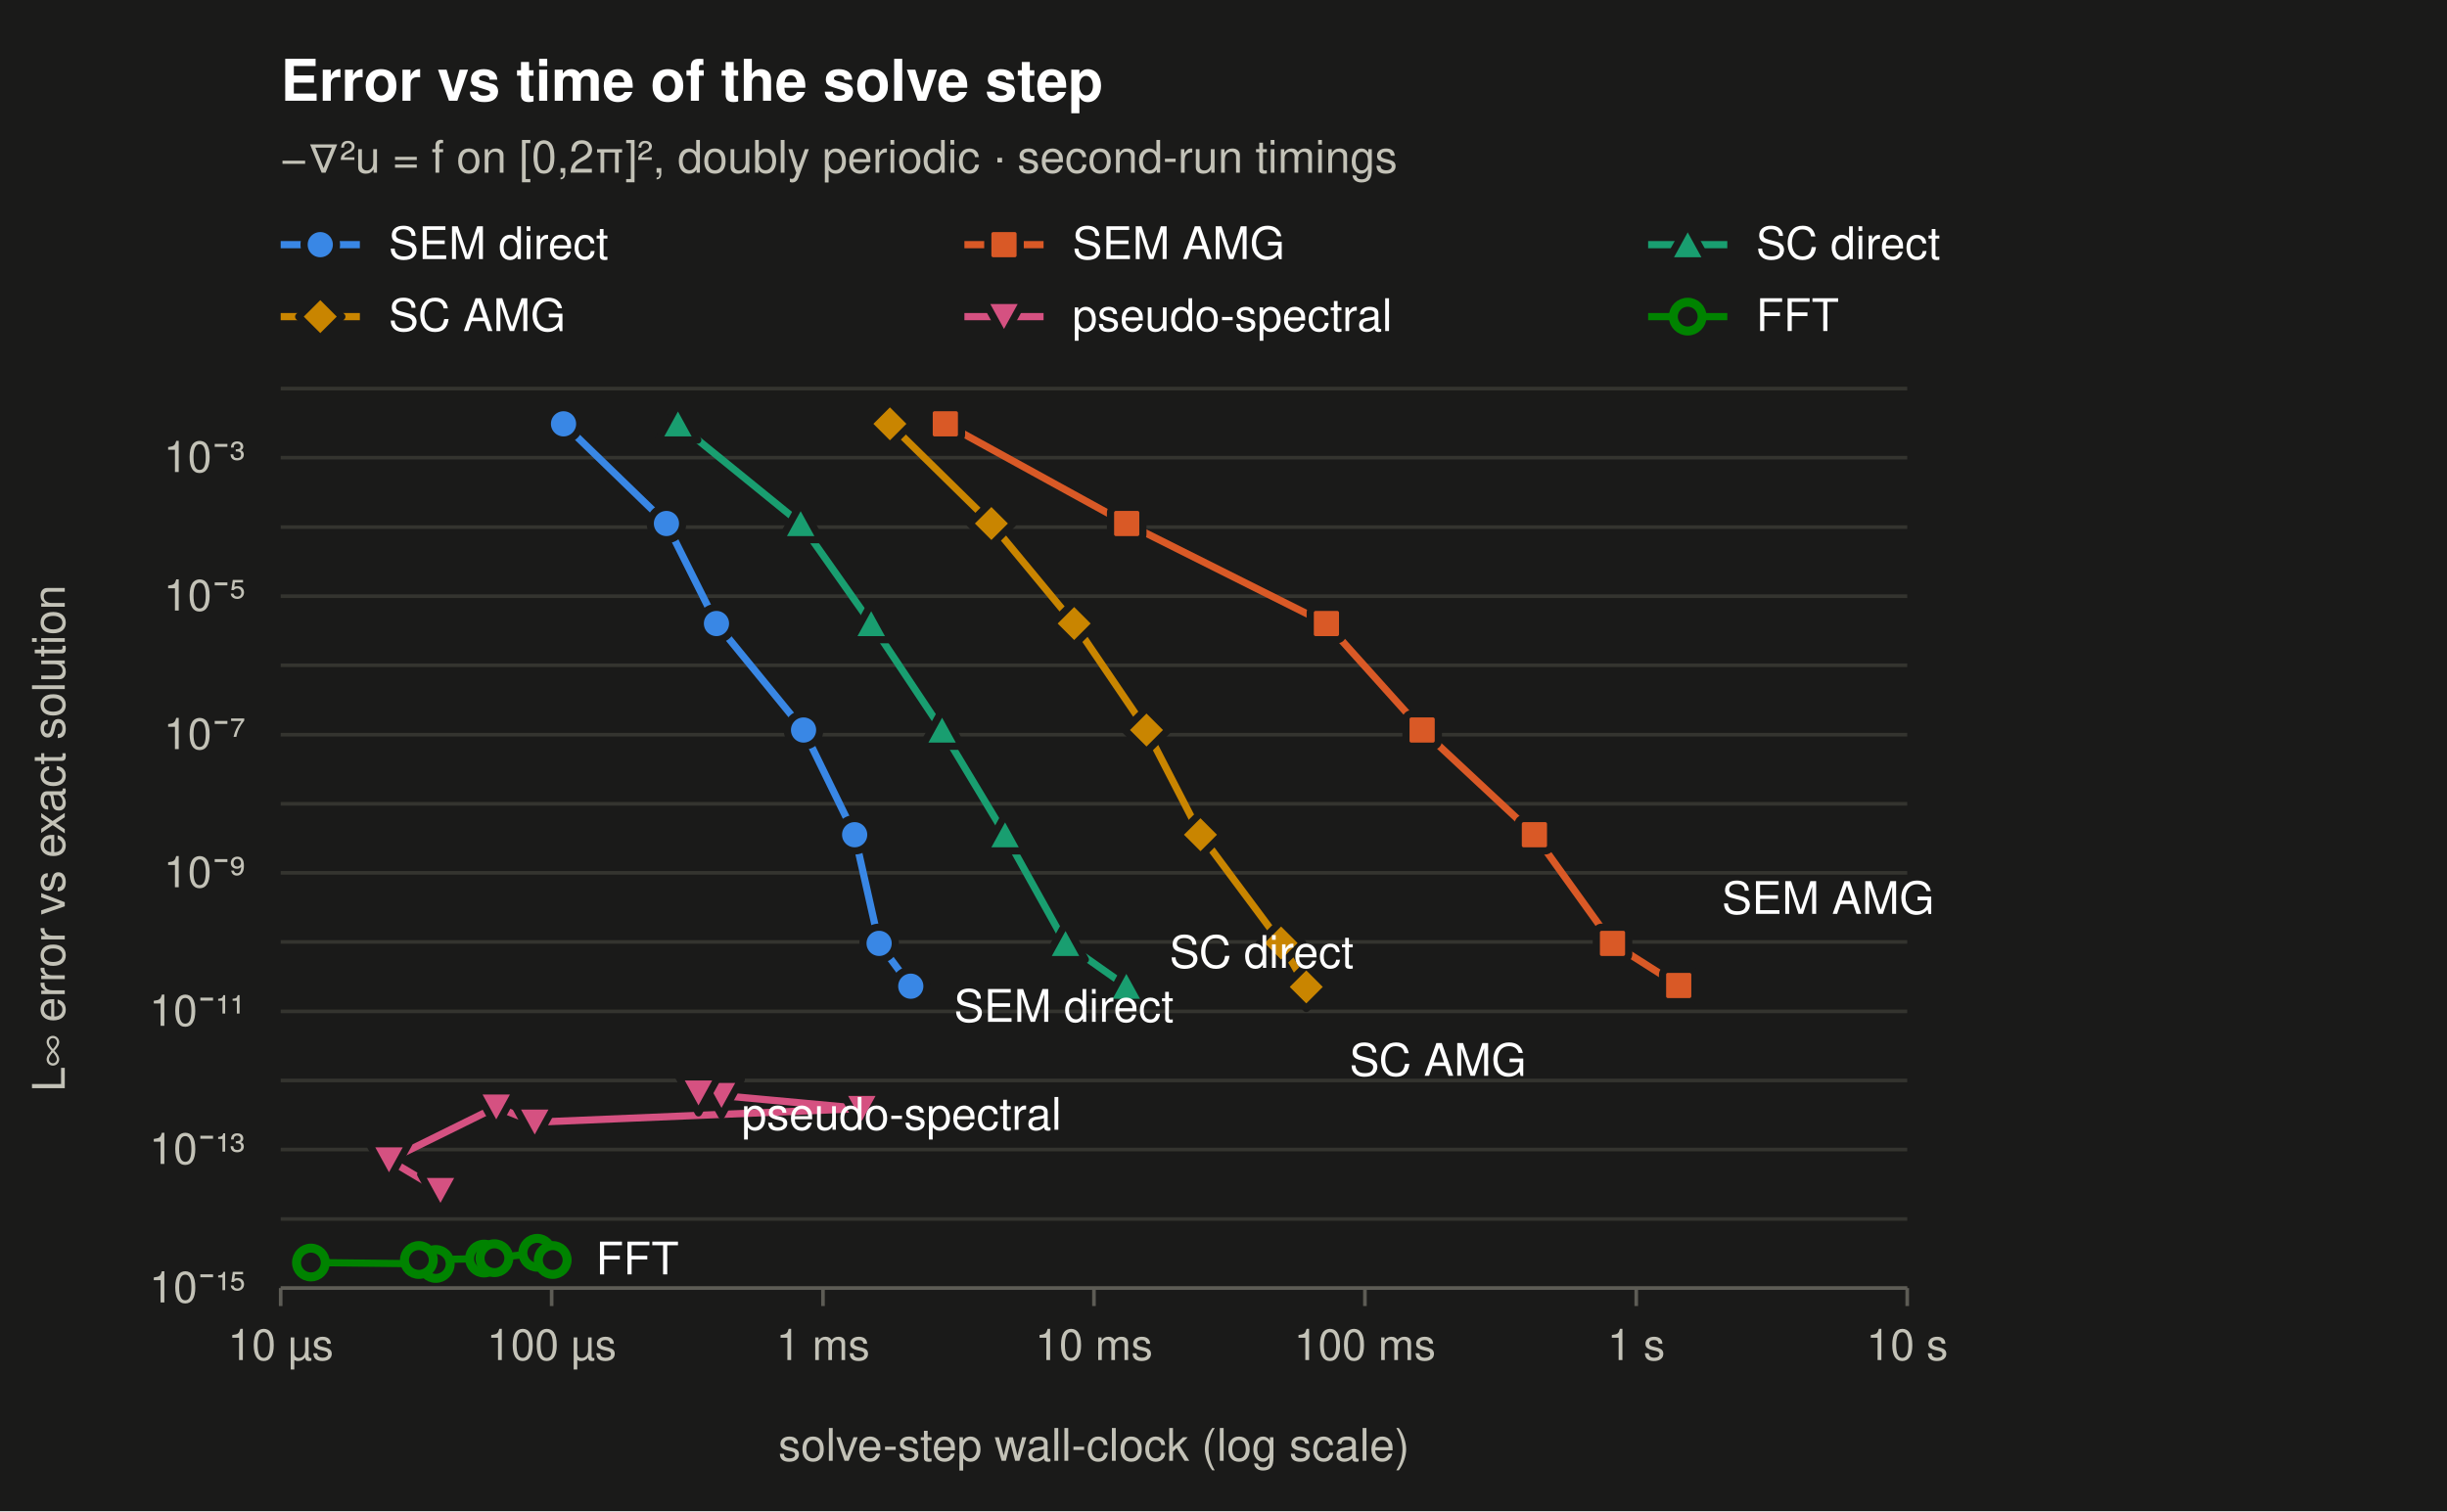
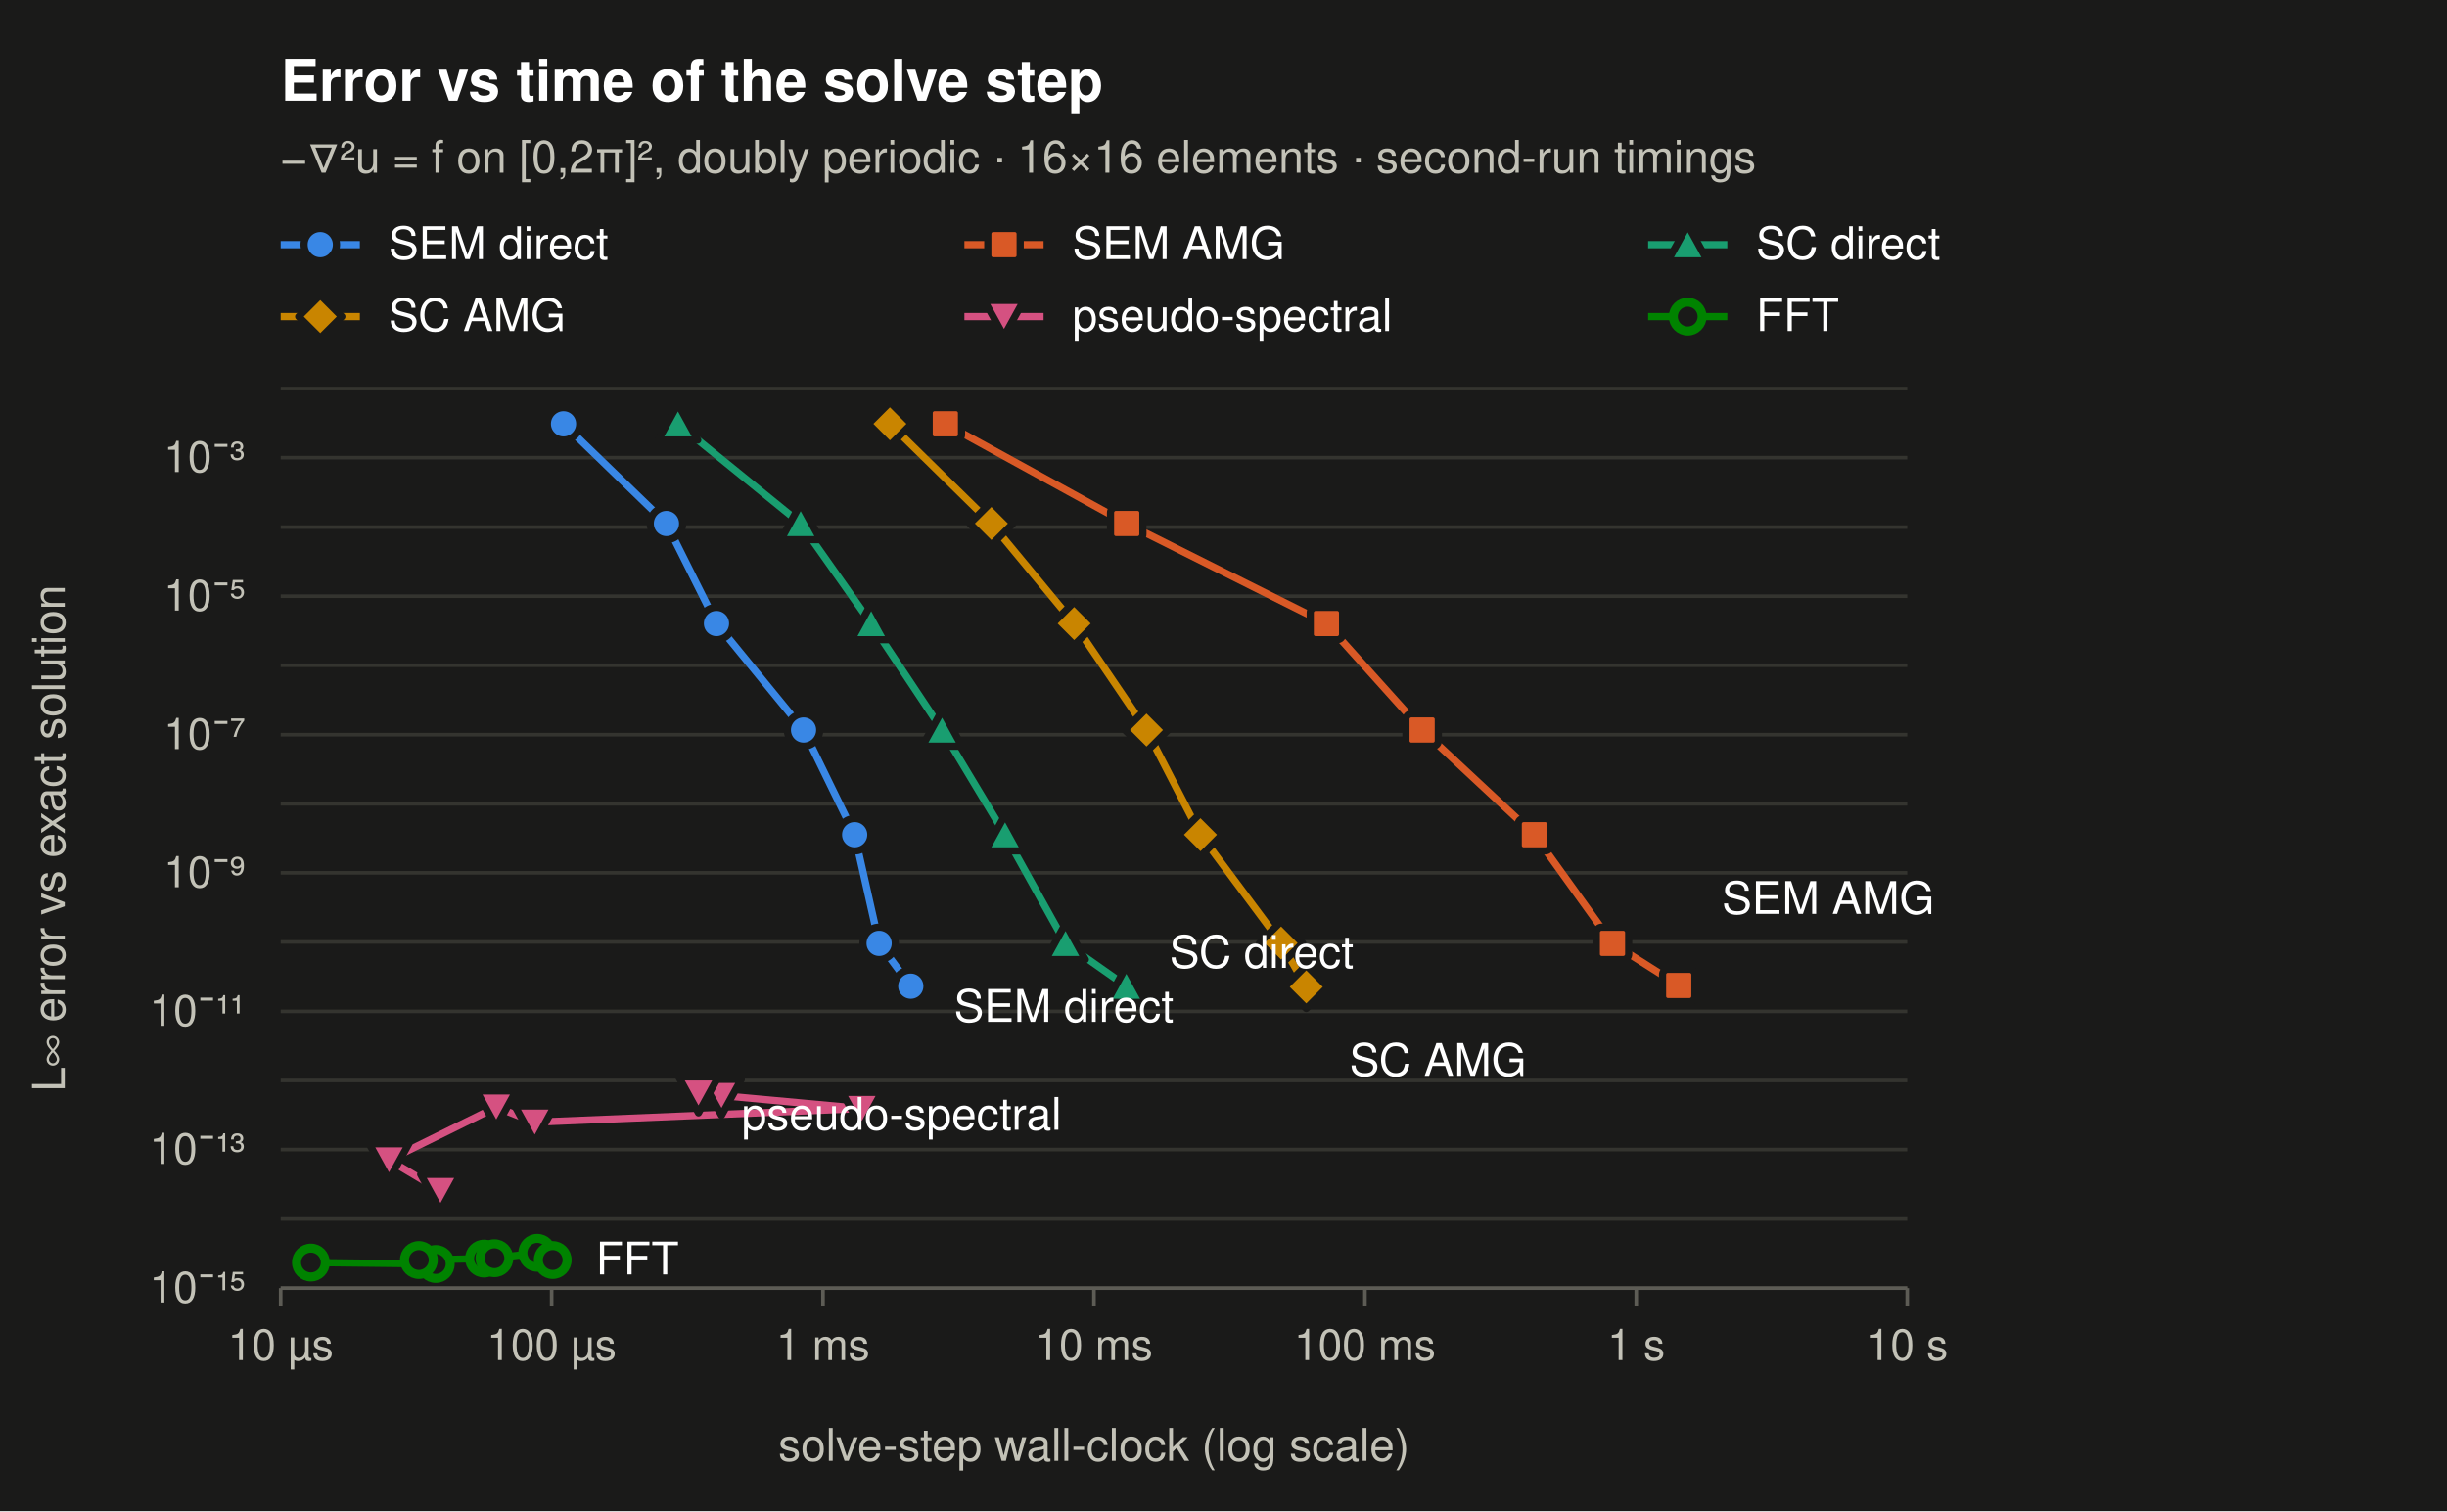
<svg xmlns="http://www.w3.org/2000/svg" viewBox="0 0 680 420" width="680" height="420" role="img" aria-labelledby="t d" font-family="-apple-system, Segoe UI, Helvetica, Arial, sans-serif">
  <rect width="680" height="420" fill="#1a1a19" />
  <text x="78" y="28" font-size="16" font-weight="600" fill="#ffffff">Error vs time of the solve step</text>
-   <text x="78" y="48" font-size="12.5" fill="#c3c2b7">−∇²u = f on [0,2π]², doubly periodic · second-run timings</text>
+   <text x="78" y="48" font-size="12.5" fill="#c3c2b7">−∇²u = f on [0,2π]², doubly periodic · 16×16 elements · second-run timings</text>
  <line x1="78" x2="530" y1="358.0" y2="358.0" stroke="#34342f" stroke-width="1" />
  <text x="68" y="362.0" font-size="12" text-anchor="end" fill="#c3c2b7">10⁻¹⁵</text>
  <line x1="78" x2="530" y1="338.8" y2="338.8" stroke="#34342f" stroke-width="1" />
  <line x1="78" x2="530" y1="319.5" y2="319.5" stroke="#34342f" stroke-width="1" />
  <text x="68" y="323.5" font-size="12" text-anchor="end" fill="#c3c2b7">10⁻¹³</text>
  <line x1="78" x2="530" y1="300.3" y2="300.3" stroke="#34342f" stroke-width="1" />
  <line x1="78" x2="530" y1="281.1" y2="281.1" stroke="#34342f" stroke-width="1" />
  <text x="68" y="285.1" font-size="12" text-anchor="end" fill="#c3c2b7">10⁻¹¹</text>
  <line x1="78" x2="530" y1="261.8" y2="261.8" stroke="#34342f" stroke-width="1" />
  <line x1="78" x2="530" y1="242.6" y2="242.6" stroke="#34342f" stroke-width="1" />
  <text x="68" y="246.6" font-size="12" text-anchor="end" fill="#c3c2b7">10⁻⁹</text>
  <line x1="78" x2="530" y1="223.4" y2="223.4" stroke="#34342f" stroke-width="1" />
  <line x1="78" x2="530" y1="204.2" y2="204.2" stroke="#34342f" stroke-width="1" />
  <text x="68" y="208.2" font-size="12" text-anchor="end" fill="#c3c2b7">10⁻⁷</text>
  <line x1="78" x2="530" y1="184.9" y2="184.9" stroke="#34342f" stroke-width="1" />
  <line x1="78" x2="530" y1="165.7" y2="165.7" stroke="#34342f" stroke-width="1" />
  <text x="68" y="169.7" font-size="12" text-anchor="end" fill="#c3c2b7">10⁻⁵</text>
  <line x1="78" x2="530" y1="146.5" y2="146.5" stroke="#34342f" stroke-width="1" />
  <line x1="78" x2="530" y1="127.2" y2="127.2" stroke="#34342f" stroke-width="1" />
  <text x="68" y="131.2" font-size="12" text-anchor="end" fill="#c3c2b7">10⁻³</text>
  <line x1="78" x2="530" y1="108.0" y2="108.0" stroke="#34342f" stroke-width="1" />
  <line x1="78" x2="530" y1="358" y2="358" stroke="#5d5c55" stroke-width="1" />
  <line x1="78.0" x2="78.0" y1="358" y2="363" stroke="#5d5c55" stroke-width="1" />
  <text x="78.0" y="378" font-size="12" text-anchor="middle" fill="#c3c2b7">10 µs</text>
  <line x1="153.3" x2="153.3" y1="358" y2="363" stroke="#5d5c55" stroke-width="1" />
  <text x="153.3" y="378" font-size="12" text-anchor="middle" fill="#c3c2b7">100 µs</text>
  <line x1="228.7" x2="228.7" y1="358" y2="363" stroke="#5d5c55" stroke-width="1" />
  <text x="228.7" y="378" font-size="12" text-anchor="middle" fill="#c3c2b7">1 ms</text>
  <line x1="304.0" x2="304.0" y1="358" y2="363" stroke="#5d5c55" stroke-width="1" />
  <text x="304.0" y="378" font-size="12" text-anchor="middle" fill="#c3c2b7">10 ms</text>
  <line x1="379.3" x2="379.3" y1="358" y2="363" stroke="#5d5c55" stroke-width="1" />
  <text x="379.3" y="378" font-size="12" text-anchor="middle" fill="#c3c2b7">100 ms</text>
  <line x1="454.7" x2="454.7" y1="358" y2="363" stroke="#5d5c55" stroke-width="1" />
  <text x="454.7" y="378" font-size="12" text-anchor="middle" fill="#c3c2b7">1 s</text>
  <line x1="530.0" x2="530.0" y1="358" y2="363" stroke="#5d5c55" stroke-width="1" />
  <text x="530.0" y="378" font-size="12" text-anchor="middle" fill="#c3c2b7">10 s</text>
  <text x="304.0" y="406" font-size="12.5" text-anchor="middle" fill="#c3c2b7">solve-step wall-clock (log scale)</text>
  <text x="18" y="233.0" font-size="12.5" text-anchor="middle" fill="#c3c2b7" transform="rotate(-90 18 233.0)">L∞ error vs exact solution</text>
  <polyline points="156.6,117.8 185.2,145.5 199.1,173.3 223.3,202.9 237.5,232.0 244.3,262.2 253.1,274.1" fill="none" stroke="#3987e5" stroke-width="2" stroke-linejoin="round" stroke-linecap="round" />
  <circle cx="156.6" cy="117.8" r="4.5" fill="#3987e5" stroke="#1a1a19" stroke-width="2" />
  <circle cx="185.2" cy="145.5" r="4.5" fill="#3987e5" stroke="#1a1a19" stroke-width="2" />
  <circle cx="199.1" cy="173.3" r="4.5" fill="#3987e5" stroke="#1a1a19" stroke-width="2" />
  <circle cx="223.3" cy="202.9" r="4.5" fill="#3987e5" stroke="#1a1a19" stroke-width="2" />
  <circle cx="237.5" cy="232.0" r="4.5" fill="#3987e5" stroke="#1a1a19" stroke-width="2" />
  <circle cx="244.3" cy="262.2" r="4.5" fill="#3987e5" stroke="#1a1a19" stroke-width="2" />
  <circle cx="253.1" cy="274.1" r="4.5" fill="#3987e5" stroke="#1a1a19" stroke-width="2" />
  <polyline points="262.7,117.8 313.1,145.5 368.6,173.3 395.2,202.9 426.4,232.0 448.1,262.2 466.5,273.9" fill="none" stroke="#d95926" stroke-width="2" stroke-linejoin="round" stroke-linecap="round" />
  <rect x="258.2" y="113.3" width="9" height="9" rx="1.5" fill="#d95926" stroke="#1a1a19" stroke-width="2" />
  <rect x="308.6" y="141.0" width="9" height="9" rx="1.5" fill="#d95926" stroke="#1a1a19" stroke-width="2" />
  <rect x="364.1" y="168.8" width="9" height="9" rx="1.5" fill="#d95926" stroke="#1a1a19" stroke-width="2" />
  <rect x="390.7" y="198.4" width="9" height="9" rx="1.5" fill="#d95926" stroke="#1a1a19" stroke-width="2" />
  <rect x="421.9" y="227.5" width="9" height="9" rx="1.5" fill="#d95926" stroke="#1a1a19" stroke-width="2" />
  <rect x="443.6" y="257.7" width="9" height="9" rx="1.5" fill="#d95926" stroke="#1a1a19" stroke-width="2" />
  <rect x="462.0" y="269.4" width="9" height="9" rx="1.5" fill="#d95926" stroke="#1a1a19" stroke-width="2" />
  <polyline points="188.4,117.8 222.5,145.5 242.1,173.3 261.8,202.9 279.3,232.0 296.1,262.2 313.0,274.1" fill="none" stroke="#199e70" stroke-width="2" stroke-linejoin="round" stroke-linecap="round" />
  <path d="M188.4,112.3 L193.9,122.3 L182.9,122.3 Z" fill="#199e70" stroke="#1a1a19" stroke-width="2" stroke-linejoin="round" />
  <path d="M222.5,140.0 L228.0,150.0 L217.0,150.0 Z" fill="#199e70" stroke="#1a1a19" stroke-width="2" stroke-linejoin="round" />
  <path d="M242.1,167.8 L247.6,177.8 L236.6,177.8 Z" fill="#199e70" stroke="#1a1a19" stroke-width="2" stroke-linejoin="round" />
  <path d="M261.8,197.4 L267.3,207.4 L256.3,207.4 Z" fill="#199e70" stroke="#1a1a19" stroke-width="2" stroke-linejoin="round" />
  <path d="M279.3,226.5 L284.8,236.5 L273.8,236.5 Z" fill="#199e70" stroke="#1a1a19" stroke-width="2" stroke-linejoin="round" />
  <path d="M296.1,256.7 L301.6,266.7 L290.6,266.7 Z" fill="#199e70" stroke="#1a1a19" stroke-width="2" stroke-linejoin="round" />
  <path d="M313.0,268.6 L318.5,278.6 L307.5,278.6 Z" fill="#199e70" stroke="#1a1a19" stroke-width="2" stroke-linejoin="round" />
  <polyline points="247.3,117.8 275.5,145.5 298.5,173.3 318.6,202.9 333.6,232.0 356.0,262.1 363.0,274.3" fill="none" stroke="#c98500" stroke-width="2" stroke-linejoin="round" stroke-linecap="round" />
  <path d="M247.3,111.8 L253.3,117.8 L247.3,123.8 L241.3,117.8 Z" fill="#c98500" stroke="#1a1a19" stroke-width="2" stroke-linejoin="round" />
  <path d="M275.5,139.5 L281.5,145.5 L275.5,151.5 L269.5,145.5 Z" fill="#c98500" stroke="#1a1a19" stroke-width="2" stroke-linejoin="round" />
  <path d="M298.5,167.3 L304.5,173.3 L298.5,179.3 L292.5,173.3 Z" fill="#c98500" stroke="#1a1a19" stroke-width="2" stroke-linejoin="round" />
  <path d="M318.6,196.9 L324.6,202.9 L318.6,208.9 L312.6,202.9 Z" fill="#c98500" stroke="#1a1a19" stroke-width="2" stroke-linejoin="round" />
  <path d="M333.6,226.0 L339.6,232.0 L333.6,238.0 L327.6,232.0 Z" fill="#c98500" stroke="#1a1a19" stroke-width="2" stroke-linejoin="round" />
  <path d="M356.0,256.1 L362.0,262.1 L356.0,268.1 L350.0,262.1 Z" fill="#c98500" stroke="#1a1a19" stroke-width="2" stroke-linejoin="round" />
  <path d="M363.0,268.3 L369.0,274.3 L363.0,280.3 L357.0,274.3 Z" fill="#c98500" stroke="#1a1a19" stroke-width="2" stroke-linejoin="round" />
  <polyline points="122.4,330.9 108.1,322.4 137.9,307.7 148.6,311.9 239.5,308.1 200.5,304.5 194.1,303.8" fill="none" stroke="#d55181" stroke-width="2" stroke-linejoin="round" stroke-linecap="round" />
  <path d="M122.4,336.4 L127.9,326.4 L116.9,326.4 Z" fill="#d55181" stroke="#1a1a19" stroke-width="2" stroke-linejoin="round" />
  <path d="M108.1,327.9 L113.6,317.9 L102.6,317.9 Z" fill="#d55181" stroke="#1a1a19" stroke-width="2" stroke-linejoin="round" />
  <path d="M137.9,313.2 L143.4,303.2 L132.4,303.2 Z" fill="#d55181" stroke="#1a1a19" stroke-width="2" stroke-linejoin="round" />
  <path d="M148.6,317.4 L154.1,307.4 L143.1,307.4 Z" fill="#d55181" stroke="#1a1a19" stroke-width="2" stroke-linejoin="round" />
  <path d="M239.5,313.6 L245.0,303.6 L234.0,303.6 Z" fill="#d55181" stroke="#1a1a19" stroke-width="2" stroke-linejoin="round" />
  <path d="M200.5,310.0 L206.0,300.0 L195.0,300.0 Z" fill="#d55181" stroke="#1a1a19" stroke-width="2" stroke-linejoin="round" />
  <path d="M194.1,309.3 L199.6,299.3 L188.6,299.3 Z" fill="#d55181" stroke="#1a1a19" stroke-width="2" stroke-linejoin="round" />
  <polyline points="86.4,350.9 121.1,351.3 116.4,350.2 134.5,349.8 137.4,349.7 149.3,348.2 153.6,350.2" fill="none" stroke="#008300" stroke-width="2" stroke-linejoin="round" stroke-linecap="round" />
  <circle cx="86.4" cy="350.9" r="4" fill="#1a1a19" stroke="#008300" stroke-width="2.5" />
  <circle cx="121.1" cy="351.3" r="4" fill="#1a1a19" stroke="#008300" stroke-width="2.5" />
  <circle cx="116.4" cy="350.2" r="4" fill="#1a1a19" stroke="#008300" stroke-width="2.5" />
  <circle cx="134.5" cy="349.8" r="4" fill="#1a1a19" stroke="#008300" stroke-width="2.5" />
  <circle cx="137.4" cy="349.7" r="4" fill="#1a1a19" stroke="#008300" stroke-width="2.5" />
  <circle cx="149.3" cy="348.2" r="4" fill="#1a1a19" stroke="#008300" stroke-width="2.5" />
  <circle cx="153.6" cy="350.2" r="4" fill="#1a1a19" stroke="#008300" stroke-width="2.5" />
  <text x="265.1" y="284.0" font-size="12.5" fill="#ffffff">SEM direct</text>
  <text x="478.5" y="254.0" font-size="12.5" fill="#ffffff">SEM AMG</text>
  <text x="325.0" y="269.0" font-size="12.5" fill="#ffffff">SC direct</text>
  <text x="375.0" y="299.0" font-size="12.5" fill="#ffffff">SC AMG</text>
  <text x="206.1" y="314.0" font-size="12.5" fill="#ffffff">pseudo-spectral</text>
  <text x="165.6" y="354.2" font-size="12.5" fill="#ffffff">FFT</text>
  <line x1="78" x2="100" y1="68" y2="68" stroke="#3987e5" stroke-width="2" />
  <circle cx="89.0" cy="68.0" r="4.5" fill="#3987e5" stroke="#1a1a19" stroke-width="2" />
  <text x="108" y="72" font-size="12.5" fill="#ffffff">SEM direct</text>
  <line x1="268" x2="290" y1="68" y2="68" stroke="#d95926" stroke-width="2" />
  <rect x="274.5" y="63.5" width="9" height="9" rx="1.5" fill="#d95926" stroke="#1a1a19" stroke-width="2" />
  <text x="298" y="72" font-size="12.5" fill="#ffffff">SEM AMG</text>
  <line x1="458" x2="480" y1="68" y2="68" stroke="#199e70" stroke-width="2" />
  <path d="M469.0,62.5 L474.5,72.5 L463.5,72.5 Z" fill="#199e70" stroke="#1a1a19" stroke-width="2" stroke-linejoin="round" />
  <text x="488" y="72" font-size="12.5" fill="#ffffff">SC direct</text>
  <line x1="78" x2="100" y1="88" y2="88" stroke="#c98500" stroke-width="2" />
  <path d="M89.0,82.0 L95.0,88.0 L89.0,94.0 L83.0,88.0 Z" fill="#c98500" stroke="#1a1a19" stroke-width="2" stroke-linejoin="round" />
  <text x="108" y="92" font-size="12.5" fill="#ffffff">SC AMG</text>
  <line x1="268" x2="290" y1="88" y2="88" stroke="#d55181" stroke-width="2" />
  <path d="M279.0,93.5 L284.5,83.5 L273.5,83.5 Z" fill="#d55181" stroke="#1a1a19" stroke-width="2" stroke-linejoin="round" />
  <text x="298" y="92" font-size="12.5" fill="#ffffff">pseudo-spectral</text>
  <line x1="458" x2="480" y1="88" y2="88" stroke="#008300" stroke-width="2" />
  <circle cx="469.0" cy="88.0" r="4" fill="#1a1a19" stroke="#008300" stroke-width="2.5" />
  <text x="488" y="92" font-size="12.5" fill="#ffffff">FFT</text>
</svg>
